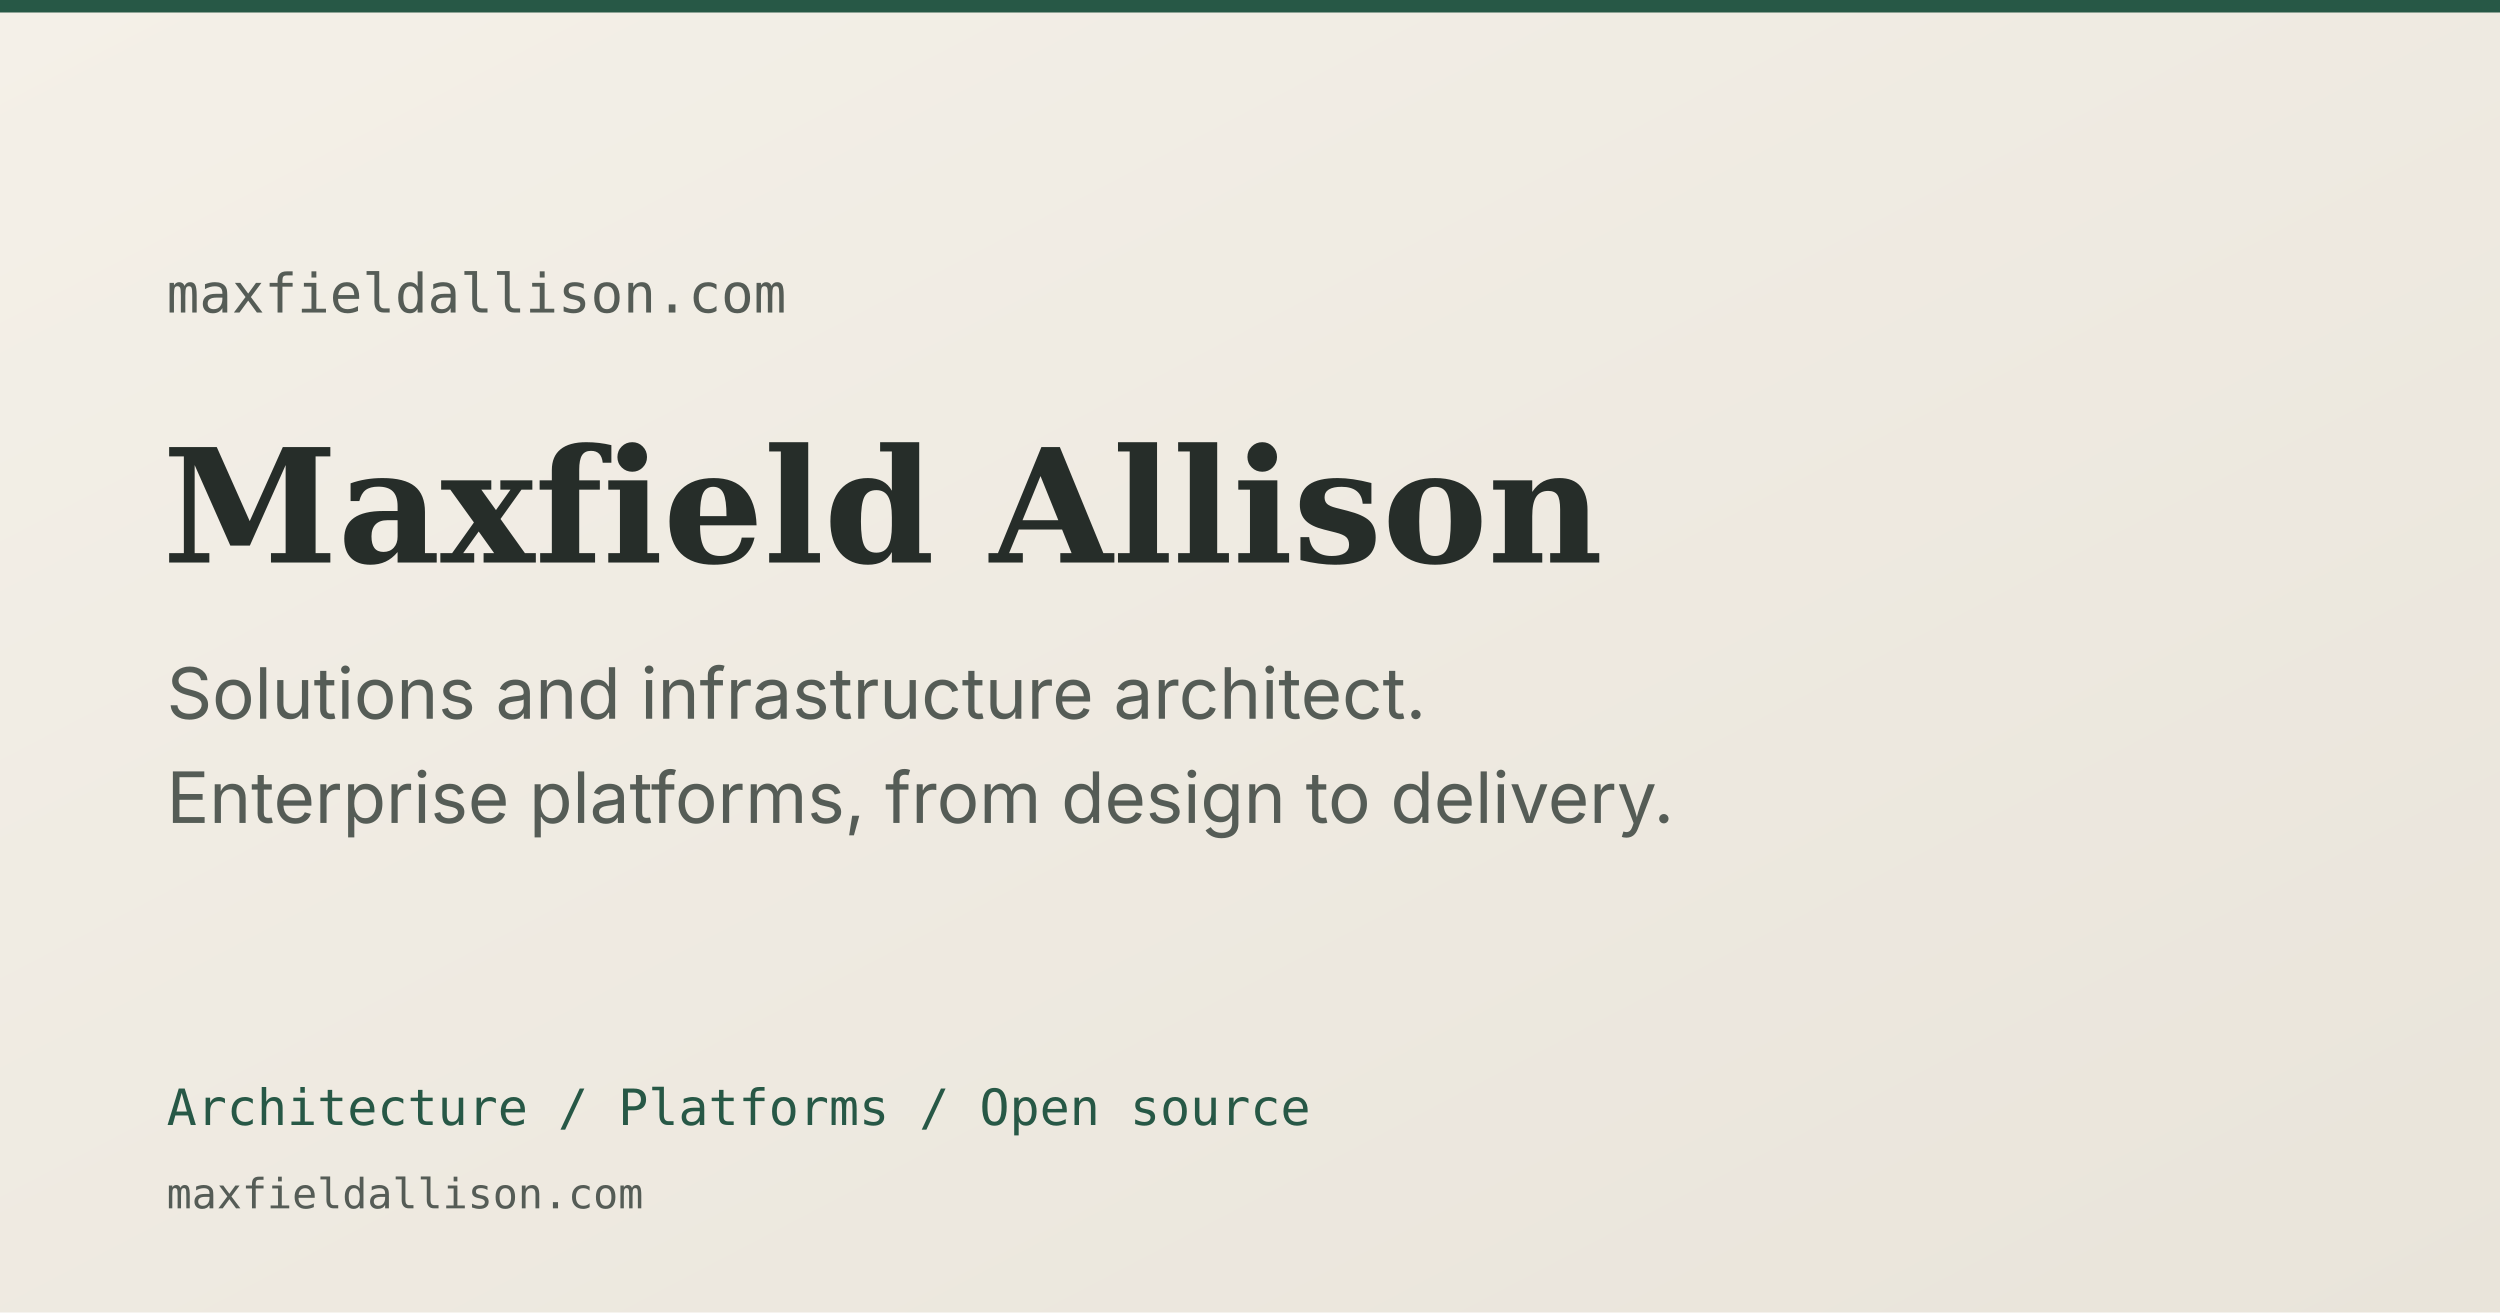
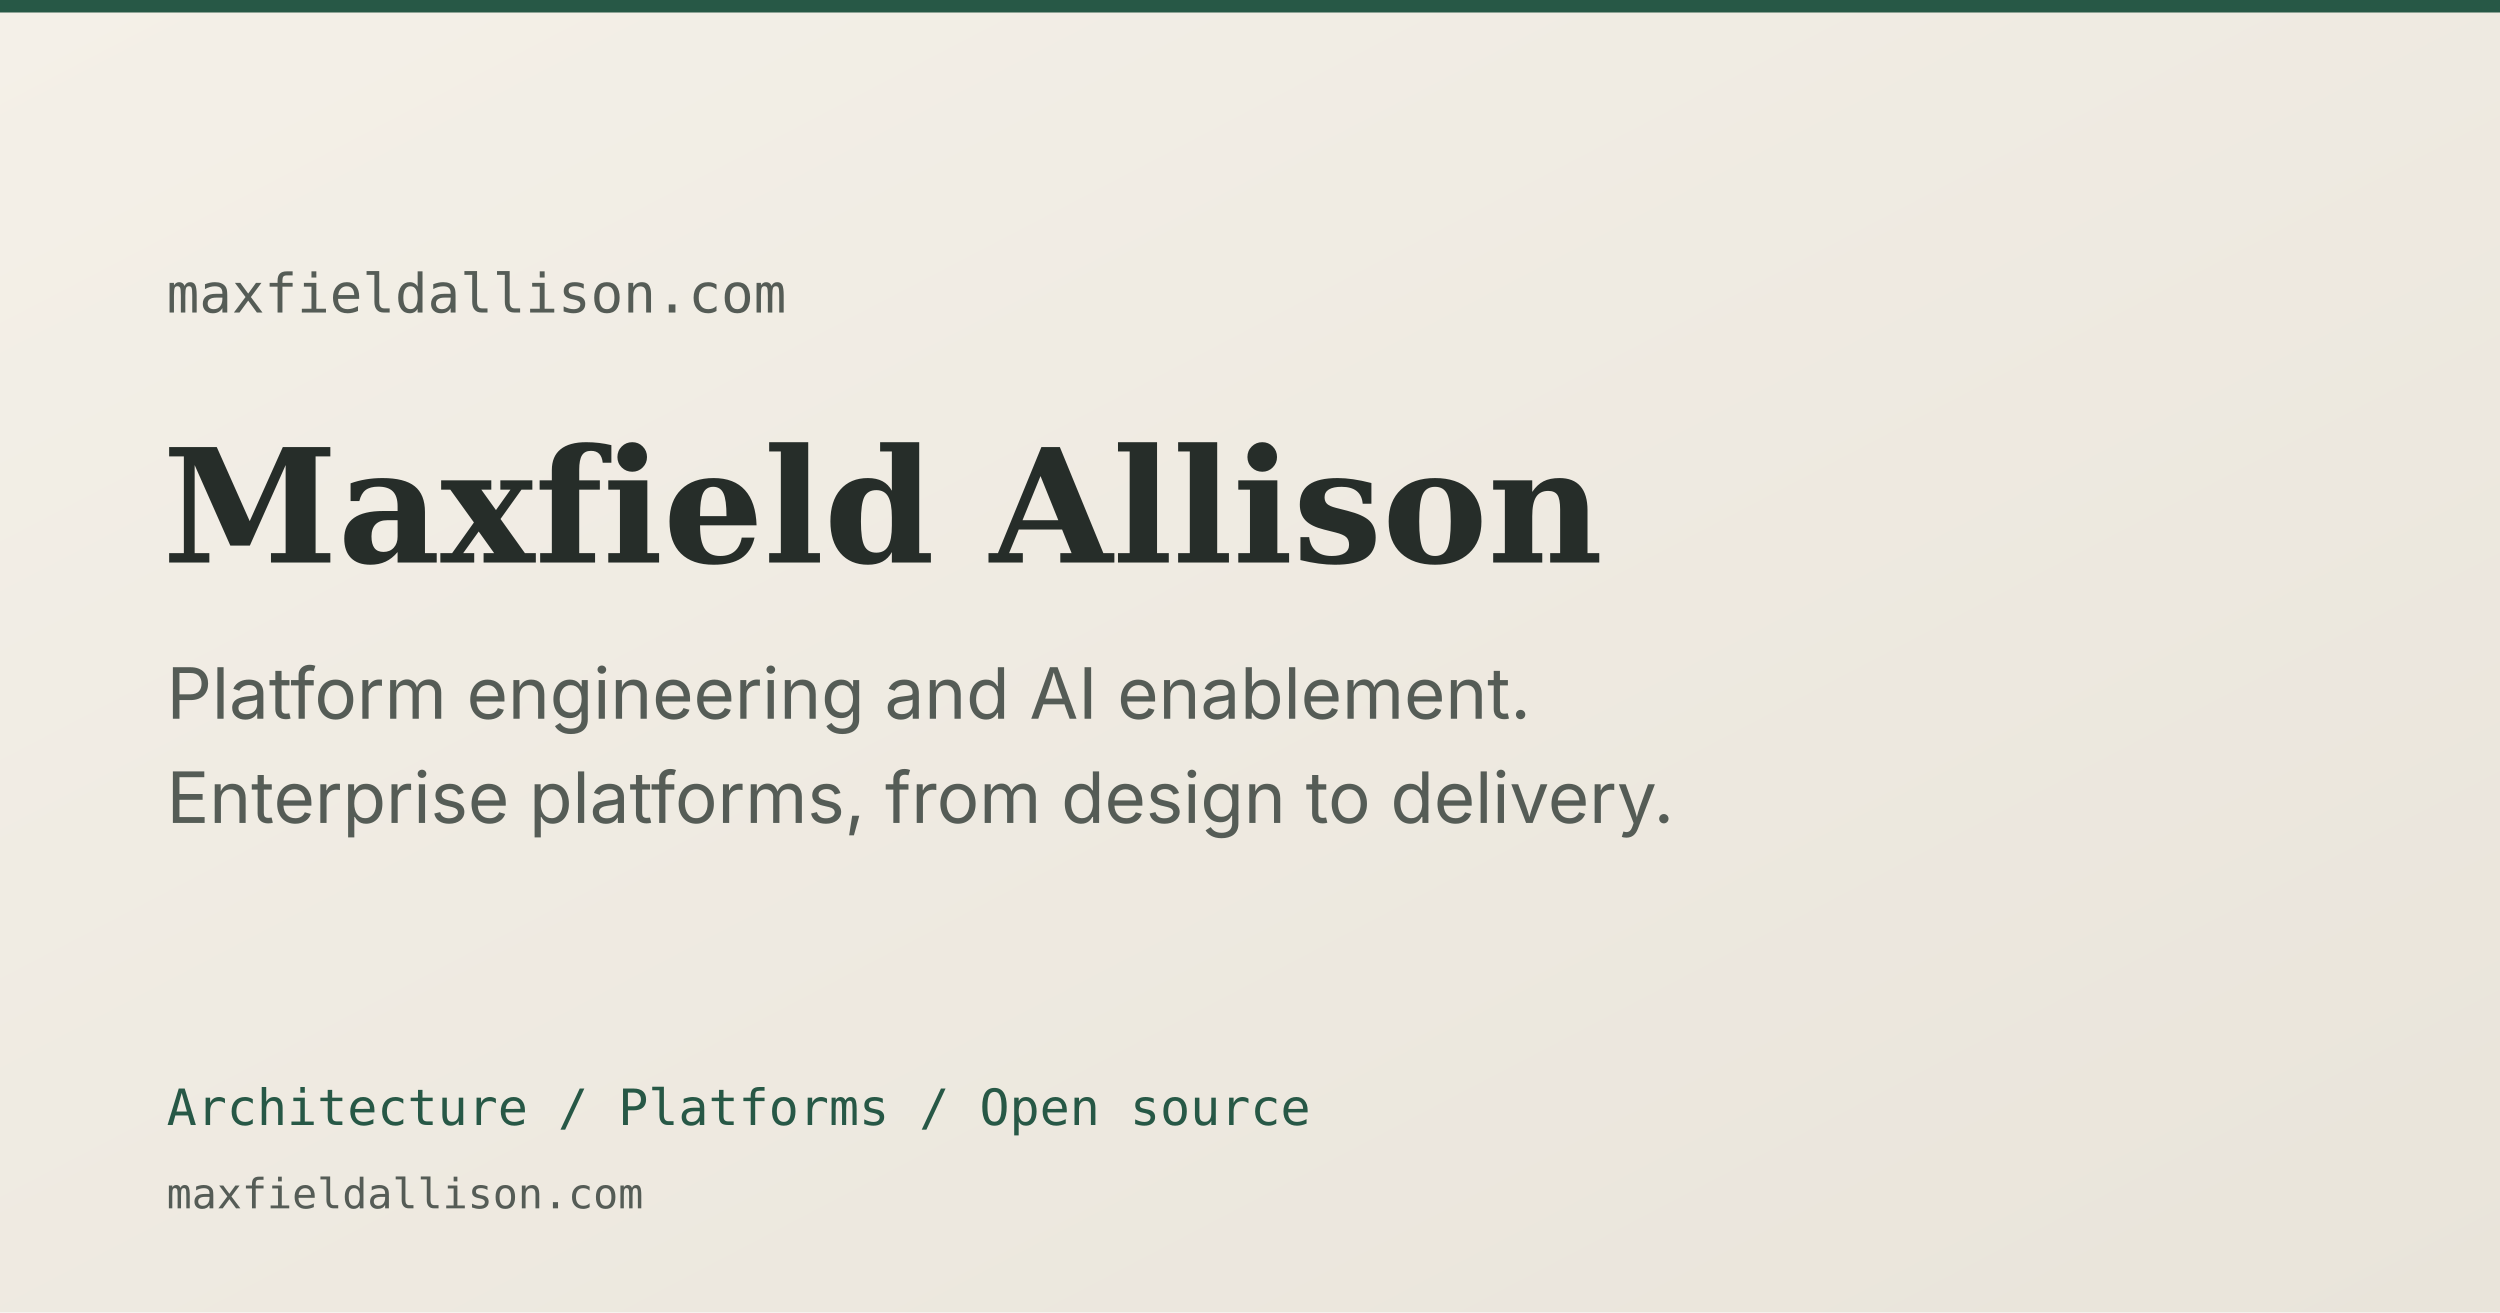
<svg xmlns="http://www.w3.org/2000/svg" width="1200" height="630" viewBox="0 0 1200 630">
  <defs>
    <linearGradient id="bg" x1="0" y1="0" x2="1" y2="1">
      <stop offset="0" stop-color="#f4f0e8" />
      <stop offset="1" stop-color="#e9e4da" />
    </linearGradient>
  </defs>
  <rect width="1200" height="630" fill="url(#bg)" />
  <rect x="0" y="0" width="1200" height="6" fill="#275846" />
  <text x="80" y="150" font-family="monospace" font-size="26" fill="#555c56">maxfieldallison.com</text>
  <text x="78" y="270" font-family="'DejaVu Serif', Georgia, serif" font-size="76" font-weight="600" fill="#262d29">Maxfield Allison</text>
-   <text x="80" y="345" font-family="Inter, system-ui, sans-serif" font-size="34" fill="#555c56">Solutions and infrastructure architect.</text>
+   <text x="80" y="345" font-family="Inter, system-ui, sans-serif" font-size="34" fill="#555c56">Platform engineering and AI enablement.</text>
  <text x="80" y="395" font-family="Inter, system-ui, sans-serif" font-size="34" fill="#555c56">Enterprise platforms, from design to delivery.</text>
  <text x="80" y="540" font-family="monospace" font-size="24" fill="#275846">Architecture / Platforms / Open source</text>
  <text x="80" y="580" font-family="monospace" font-size="20" fill="#555c56">maxfieldallison.com</text>
</svg>
